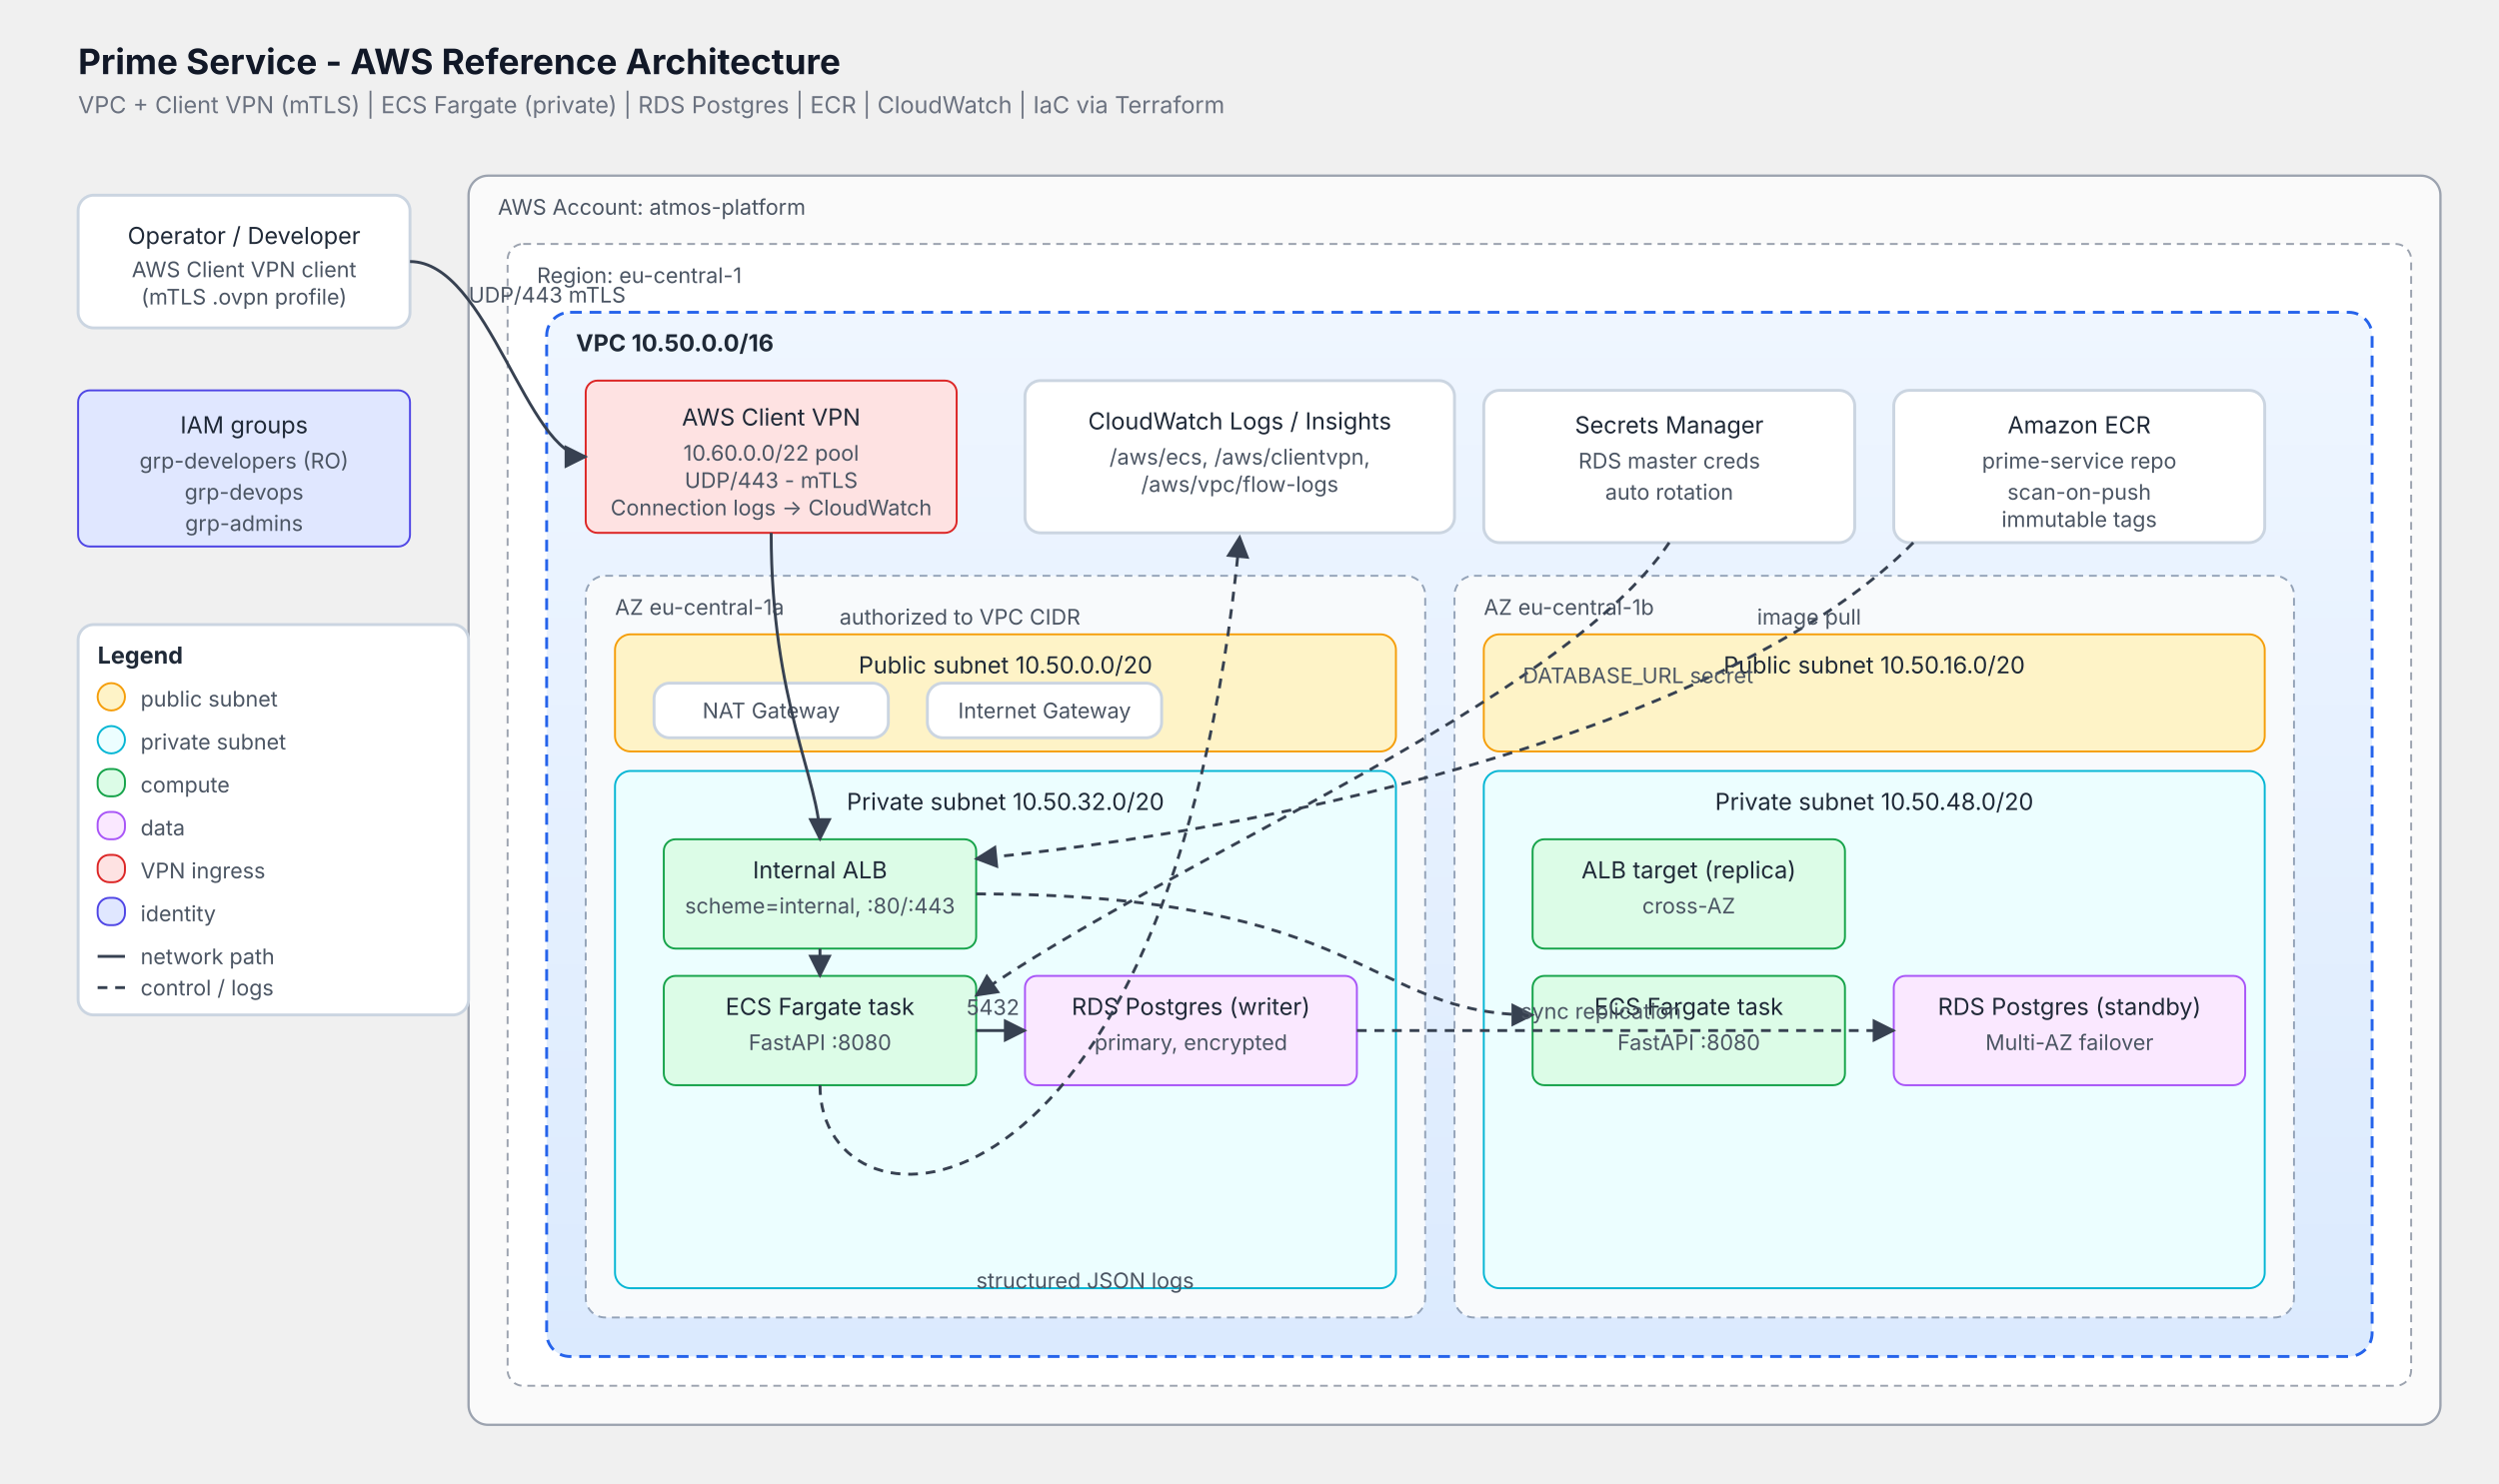
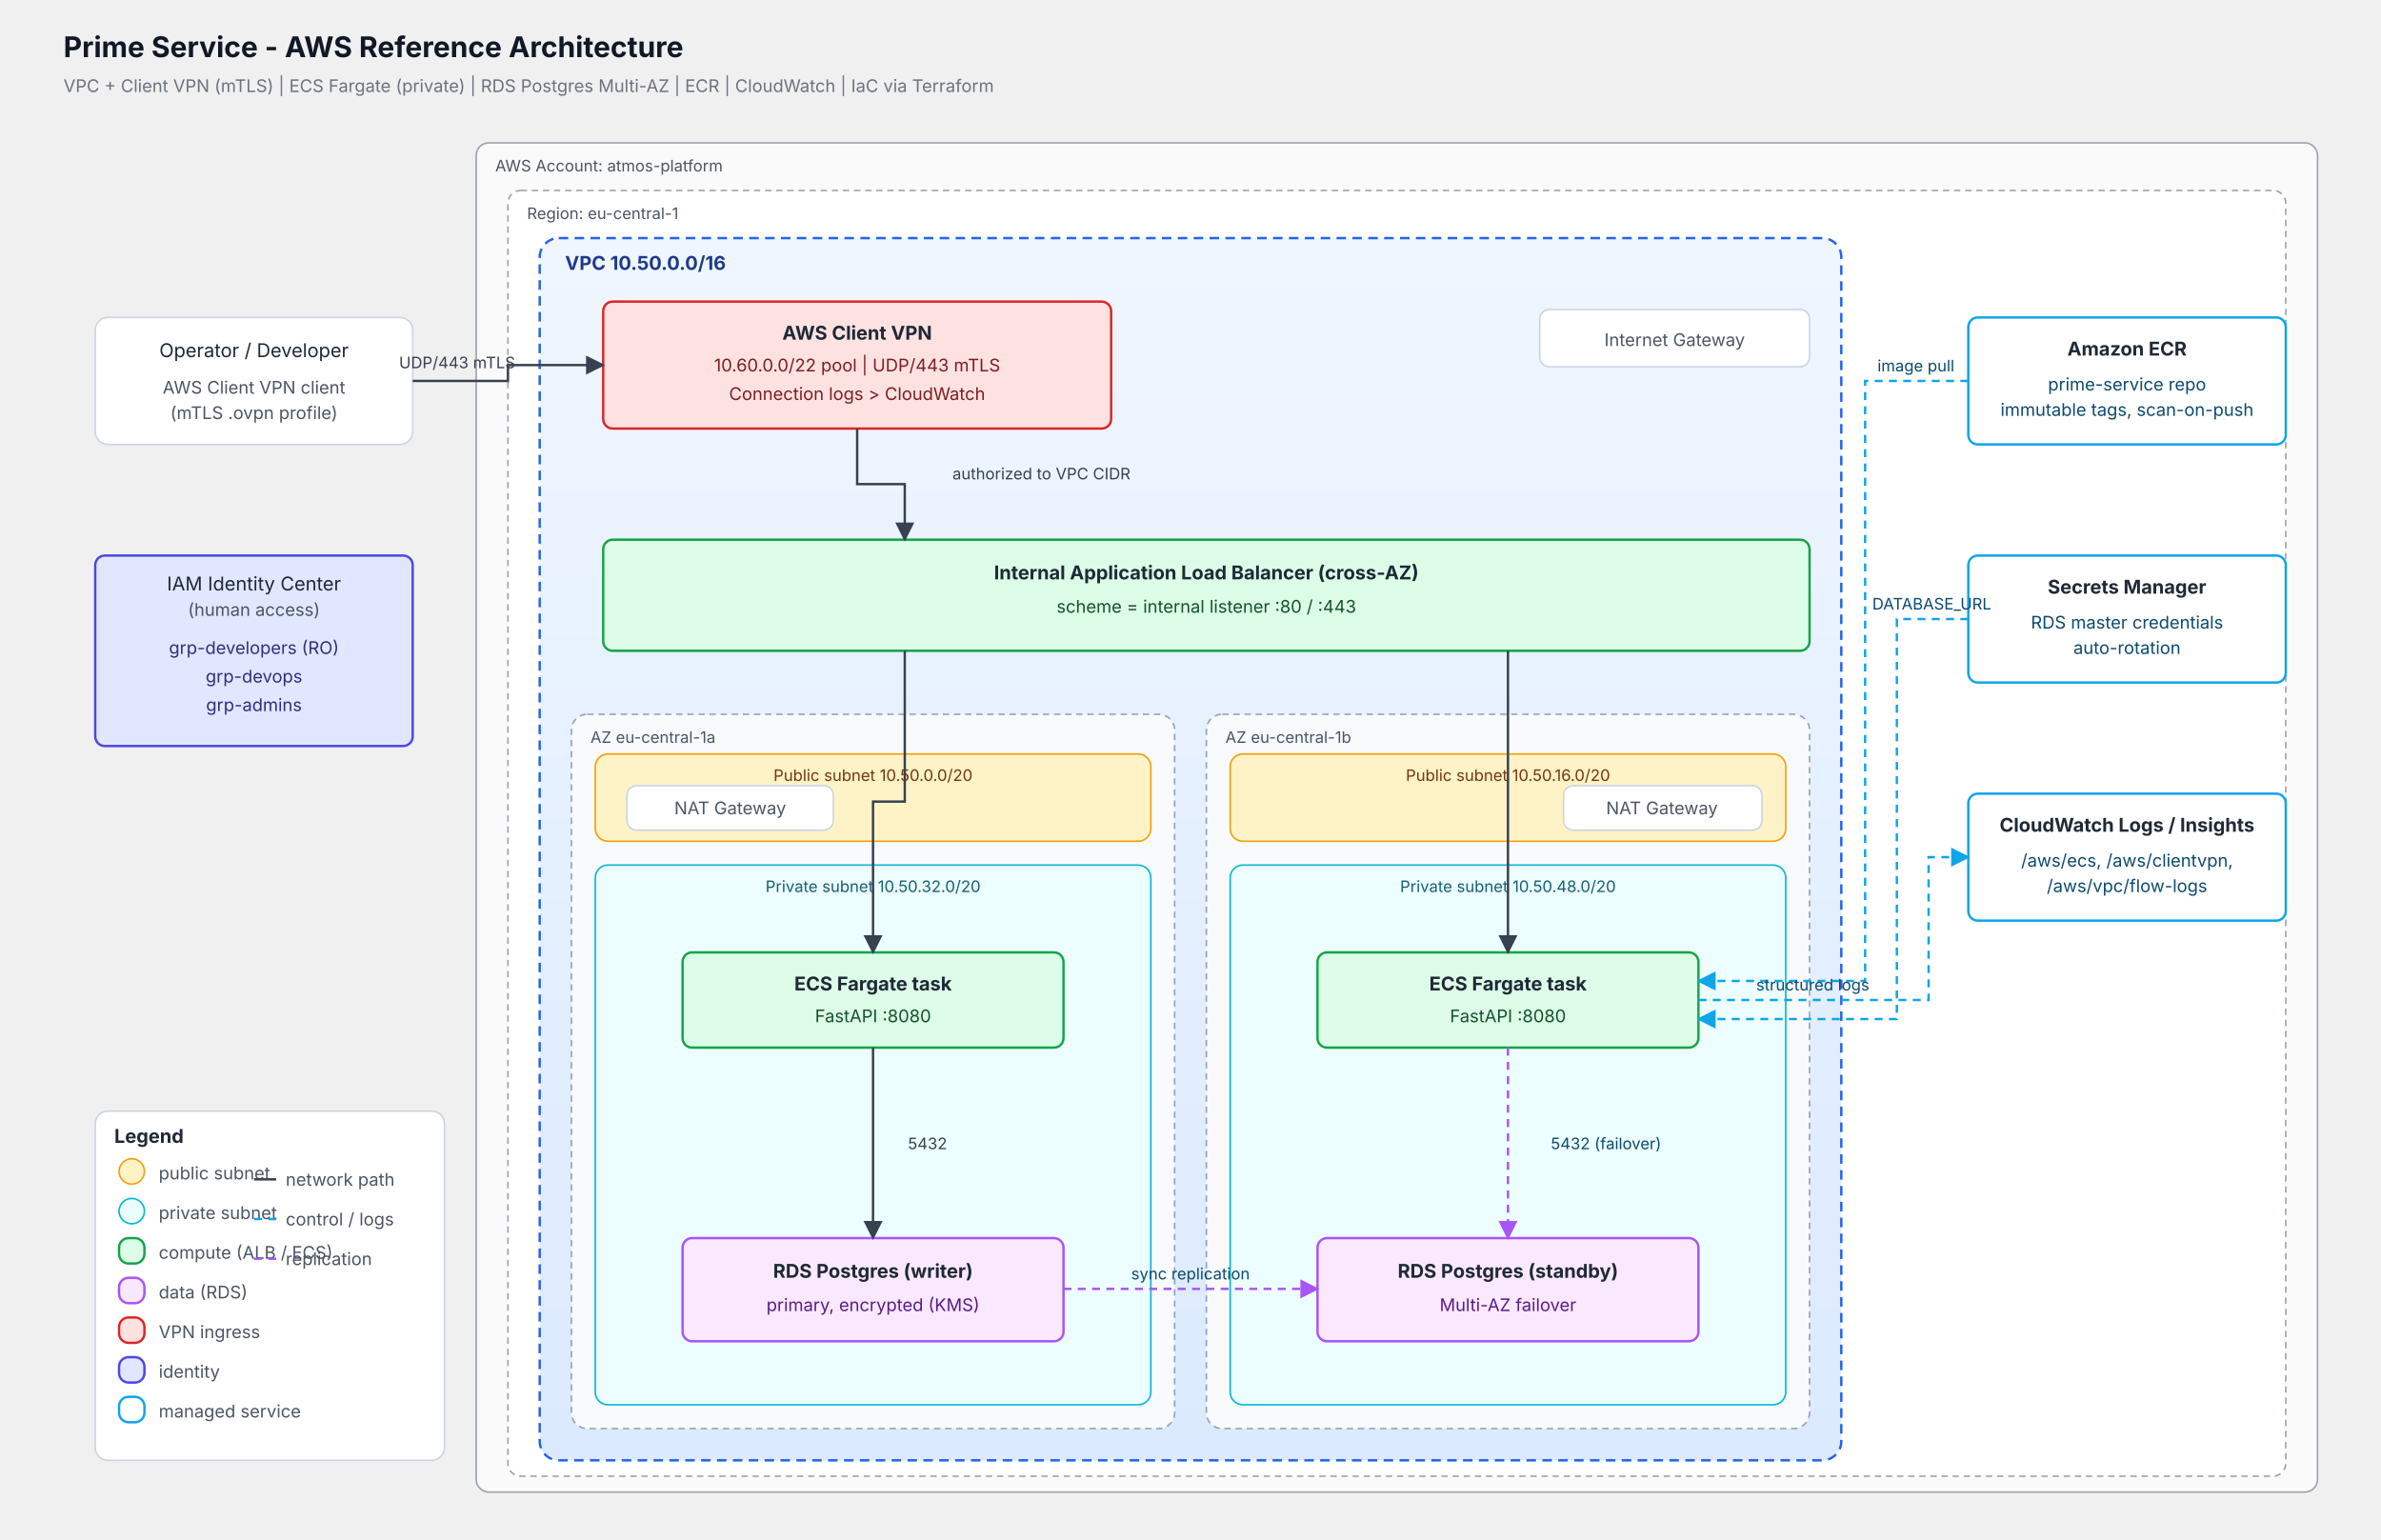
- <svg xmlns="http://www.w3.org/2000/svg" viewBox="0 0 1280 760" font-family="Inter, Arial, sans-serif" font-size="13">
+ <svg xmlns="http://www.w3.org/2000/svg" viewBox="0 0 1500 970" font-family="Inter, Arial, sans-serif" font-size="12">
  <defs>
    <marker id="arr" viewBox="0 0 10 10" refX="9" refY="5" markerWidth="8" markerHeight="8" orient="auto-start-reverse">
      <path d="M0,0 L10,5 L0,10 Z" fill="#374151" />
+     </marker>
+     <marker id="arrAux" viewBox="0 0 10 10" refX="9" refY="5" markerWidth="8" markerHeight="8" orient="auto-start-reverse">
+       <path d="M0,0 L10,5 L0,10 Z" fill="#0ea5e9" />
+     </marker>
+     <marker id="arrData" viewBox="0 0 10 10" refX="9" refY="5" markerWidth="8" markerHeight="8" orient="auto-start-reverse">
+       <path d="M0,0 L10,5 L0,10 Z" fill="#a855f7" />
    </marker>
    <linearGradient id="vpcgrad" x1="0" y1="0" x2="0" y2="1">
      <stop offset="0%" stop-color="#eff6ff" />
      <stop offset="100%" stop-color="#dbeafe" />
    </linearGradient>
    <style>
-       .title { font-size: 18px; font-weight: 700; fill: #111827; }
-       .subtitle { font-size: 12px; fill: #6b7280; }
-       .lbl { font-size: 12px; fill: #1f2937; }
-       .small { font-size: 11px; fill: #4b5563; }
-       .box { fill: #ffffff; stroke: #cbd5e1; stroke-width: 1.5; rx: 8; ry: 8; }
-       .vpc { fill: url(#vpcgrad); stroke: #2563eb; stroke-width: 1.5; stroke-dasharray: 6,4; rx: 12; ry: 12; }
-       .az { fill: #f8fafc; stroke: #94a3b8; stroke-dasharray: 4,3; rx: 10; ry: 10; }
-       .priv { fill: #ecfeff; stroke: #06b6d4; rx: 8; ry: 8; }
-       .pub { fill: #fef3c7; stroke: #f59e0b; rx: 8; ry: 8; }
-       .svc { fill: #dcfce7; stroke: #16a34a; rx: 6; ry: 6; }
-       .db { fill: #fae8ff; stroke: #a855f7; rx: 6; ry: 6; }
-       .vpn { fill: #fee2e2; stroke: #dc2626; rx: 6; ry: 6; }
-       .iam { fill: #e0e7ff; stroke: #4f46e5; rx: 6; ry: 6; }
-       .arr { stroke: #374151; stroke-width: 1.5; fill: none; }
-       .dashed { stroke-dasharray: 5,4; }
+       .title    { font-size: 18px; font-weight: 700; fill: #111827; }
+       .subtitle { font-size: 11px; fill: #6b7280; }
+       .lbl      { font-size: 12px; fill: #1f2937; }
+       .lbl-b    { font-size: 12px; fill: #1f2937; font-weight: 700; }
+       .small    { font-size: 11px; fill: #4b5563; }
+       .container-lbl { font-size: 10px; fill: #4b5563; }
+       .vpc-lbl  { font-size: 12px; fill: #1e3a8a; font-weight: 700; }
+       .az-lbl   { font-size: 10px; fill: #475569; }
+       .pub-lbl  { font-size: 10px; fill: #78350f; }
+       .priv-lbl { font-size: 10px; fill: #155e75; }
+       .vpn-lbl  { font-size: 11px; fill: #7f1d1d; }
+       .svc-lbl  { font-size: 11px; fill: #14532d; }
+       .db-lbl   { font-size: 11px; fill: #581c87; }
+       .iam-lbl  { font-size: 11px; fill: #312e81; }
+       .ms-lbl   { font-size: 11px; fill: #0c4a6e; }
+       .edge-lbl { font-size: 10px; fill: #374151; }
+       .edge-aux { font-size: 10px; fill: #0c4a6e; }
+ 
+       .acct  { fill: #fafafa; stroke: #9ca3af; stroke-width: 1; rx: 8; ry: 8; }
+       .region{ fill: #ffffff; stroke: #9ca3af; stroke-width: 1; stroke-dasharray: 4,3; rx: 8; ry: 8; }
+       .vpc   { fill: url(#vpcgrad); stroke: #2563eb; stroke-width: 1.5; stroke-dasharray: 6,4; rx: 12; ry: 12; }
+       .az    { fill: #f8fafc; stroke: #94a3b8; stroke-width: 1; stroke-dasharray: 4,3; rx: 10; ry: 10; }
+       .pub   { fill: #fef3c7; stroke: #f59e0b; stroke-width: 1; rx: 8; ry: 8; }
+       .priv  { fill: #ecfeff; stroke: #06b6d4; stroke-width: 1; rx: 8; ry: 8; }
+       .svc   { fill: #dcfce7; stroke: #16a34a; stroke-width: 1.5; rx: 6; ry: 6; }
+       .db    { fill: #fae8ff; stroke: #a855f7; stroke-width: 1.5; rx: 6; ry: 6; }
+       .vpn   { fill: #fee2e2; stroke: #dc2626; stroke-width: 1.5; rx: 6; ry: 6; }
+       .iam   { fill: #e0e7ff; stroke: #4f46e5; stroke-width: 1.5; rx: 6; ry: 6; }
+       .ms    { fill: #ffffff; stroke: #0ea5e9; stroke-width: 1.5; rx: 6; ry: 6; }
+       .box   { fill: #ffffff; stroke: #cbd5e1; stroke-width: 1; rx: 8; ry: 8; }
+       .nat   { fill: #ffffff; stroke: #cbd5e1; stroke-width: 1; rx: 6; ry: 6; }
+ 
+       .arr      { stroke: #374151; stroke-width: 1.5; fill: none; }
+       .arr-aux  { stroke: #0ea5e9; stroke-width: 1.5; fill: none; stroke-dasharray: 5,4; }
+       .arr-data { stroke: #a855f7; stroke-width: 1.5; fill: none; stroke-dasharray: 5,4; }
    </style>
  </defs>
-   <text x="40" y="38" class="title">Prime Service - AWS Reference Architecture</text>
-   <text x="40" y="58" class="subtitle">VPC + Client VPN (mTLS) | ECS Fargate (private) | RDS Postgres | ECR | CloudWatch | IaC via Terraform</text>
-   <rect x="40" y="100" width="170" height="68" class="box" />
-   <text x="125" y="125" class="lbl" text-anchor="middle">Operator / Developer</text>
-   <text x="125" y="142" class="small" text-anchor="middle">AWS Client VPN client</text>
-   <text x="125" y="156" class="small" text-anchor="middle">(mTLS .ovpn profile)</text>
-   <rect x="40" y="200" width="170" height="80" class="iam" />
-   <text x="125" y="222" class="lbl" text-anchor="middle">IAM groups</text>
-   <text x="125" y="240" class="small" text-anchor="middle">grp-developers (RO)</text>
-   <text x="125" y="256" class="small" text-anchor="middle">grp-devops</text>
-   <text x="125" y="272" class="small" text-anchor="middle">grp-admins</text>
-   <rect x="240" y="90" width="1010" height="640" fill="#fafafa" stroke="#9ca3af" stroke-width="1.2" rx="10" ry="10" />
-   <text x="255" y="110" class="small">AWS Account: atmos-platform</text>
-   <rect x="260" y="125" width="975" height="585" fill="#ffffff" stroke="#9ca3af" stroke-dasharray="4,3" rx="8" ry="8" />
-   <text x="275" y="145" class="small">Region: eu-central-1</text>
-   <rect x="280" y="160" width="935" height="535" class="vpc" />
-   <text x="295" y="180" class="lbl" font-weight="700">VPC 10.50.0.0/16</text>
-   <rect x="300" y="195" width="190" height="78" class="vpn" />
-   <text x="395" y="218" class="lbl" text-anchor="middle">AWS Client VPN</text>
-   <text x="395" y="236" class="small" text-anchor="middle">10.60.0.0/22 pool</text>
-   <text x="395" y="250" class="small" text-anchor="middle">UDP/443 - mTLS</text>
-   <text x="395" y="264" class="small" text-anchor="middle">Connection logs -&gt; CloudWatch</text>
-   <rect x="300" y="295" width="430" height="380" class="az" />
-   <text x="315" y="315" class="small">AZ eu-central-1a</text>
-   <rect x="315" y="325" width="400" height="60" class="pub" />
-   <text x="515" y="345" class="lbl" text-anchor="middle">Public subnet 10.50.0.0/20</text>
-   <rect x="335" y="350" width="120" height="28" class="box" />
-   <text x="395" y="368" class="small" text-anchor="middle">NAT Gateway</text>
-   <rect x="475" y="350" width="120" height="28" class="box" />
-   <text x="535" y="368" class="small" text-anchor="middle">Internet Gateway</text>
-   <rect x="315" y="395" width="400" height="265" class="priv" />
-   <text x="515" y="415" class="lbl" text-anchor="middle">Private subnet 10.50.32.0/20</text>
-   <rect x="340" y="430" width="160" height="56" class="svc" />
-   <text x="420" y="450" class="lbl" text-anchor="middle">Internal ALB</text>
-   <text x="420" y="468" class="small" text-anchor="middle">scheme=internal, :80/:443</text>
-   <rect x="340" y="500" width="160" height="56" class="svc" />
-   <text x="420" y="520" class="lbl" text-anchor="middle">ECS Fargate task</text>
-   <text x="420" y="538" class="small" text-anchor="middle">FastAPI :8080</text>
-   <rect x="525" y="500" width="170" height="56" class="db" />
-   <text x="610" y="520" class="lbl" text-anchor="middle">RDS Postgres (writer)</text>
-   <text x="610" y="538" class="small" text-anchor="middle">primary, encrypted</text>
-   <rect x="745" y="295" width="430" height="380" class="az" />
-   <text x="760" y="315" class="small">AZ eu-central-1b</text>
-   <rect x="760" y="325" width="400" height="60" class="pub" />
-   <text x="960" y="345" class="lbl" text-anchor="middle">Public subnet 10.50.16.0/20</text>
-   <rect x="760" y="395" width="400" height="265" class="priv" />
-   <text x="960" y="415" class="lbl" text-anchor="middle">Private subnet 10.50.48.0/20</text>
-   <rect x="785" y="430" width="160" height="56" class="svc" />
-   <text x="865" y="450" class="lbl" text-anchor="middle">ALB target (replica)</text>
-   <text x="865" y="468" class="small" text-anchor="middle">cross-AZ</text>
-   <rect x="785" y="500" width="160" height="56" class="svc" />
-   <text x="865" y="520" class="lbl" text-anchor="middle">ECS Fargate task</text>
-   <text x="865" y="538" class="small" text-anchor="middle">FastAPI :8080</text>
-   <rect x="970" y="500" width="180" height="56" class="db" />
-   <text x="1060" y="520" class="lbl" text-anchor="middle">RDS Postgres (standby)</text>
-   <text x="1060" y="538" class="small" text-anchor="middle">Multi-AZ failover</text>
-   <rect x="970" y="200" width="190" height="78" class="box" />
-   <text x="1065" y="222" class="lbl" text-anchor="middle">Amazon ECR</text>
-   <text x="1065" y="240" class="small" text-anchor="middle">prime-service repo</text>
-   <text x="1065" y="256" class="small" text-anchor="middle">scan-on-push</text>
-   <text x="1065" y="270" class="small" text-anchor="middle">immutable tags</text>
-   <rect x="760" y="200" width="190" height="78" class="box" />
-   <text x="855" y="222" class="lbl" text-anchor="middle">Secrets Manager</text>
-   <text x="855" y="240" class="small" text-anchor="middle">RDS master creds</text>
-   <text x="855" y="256" class="small" text-anchor="middle">auto rotation</text>
-   <rect x="525" y="195" width="220" height="78" class="box" />
-   <text x="635" y="220" class="lbl" text-anchor="middle">CloudWatch Logs / Insights</text>
-   <text x="635" y="238" class="small" text-anchor="middle">/aws/ecs, /aws/clientvpn,</text>
-   <text x="635" y="252" class="small" text-anchor="middle">/aws/vpc/flow-logs</text>
-   <path d="M210,134 C 250,134 270,234 300,234" class="arr" marker-end="url(#arr)" />
-   <text x="240" y="155" class="small">UDP/443 mTLS</text>
-   <path d="M395,273 C 395,360 420,400 420,430" class="arr" marker-end="url(#arr)" />
-   <text x="430" y="320" class="small">authorized to VPC CIDR</text>
-   <path d="M420,486 L420,500" class="arr" marker-end="url(#arr)" />
-   <path d="M500,458 C 700,458 700,520 785,520" class="arr dashed" marker-end="url(#arr)" />
-   <path d="M500,528 L525,528" class="arr" marker-end="url(#arr)" />
-   <text x="495" y="520" class="small">5432</text>
-   <path d="M695,528 L970,528" class="arr dashed" marker-end="url(#arr)" />
-   <text x="820" y="522" class="small" text-anchor="middle">sync replication</text>
-   <path d="M980,278 C 900,360 700,420 500,440" class="arr dashed" marker-end="url(#arr)" />
-   <text x="900" y="320" class="small">image pull</text>
-   <path d="M855,278 C 800,360 600,440 500,510" class="arr dashed" marker-end="url(#arr)" />
-   <text x="780" y="350" class="small">DATABASE_URL secret</text>
-   <path d="M420,556 C 420,640 600,640 635,275" class="arr dashed" marker-end="url(#arr)" />
-   <text x="500" y="660" class="small">structured JSON logs</text>
-   <rect x="40" y="320" width="200" height="200" class="box" />
-   <text x="50" y="340" class="lbl" font-weight="700">Legend</text>
-   <rect x="50" y="350" width="14" height="14" class="pub" />
-   <text x="72" y="362" class="small">public subnet</text>
-   <rect x="50" y="372" width="14" height="14" class="priv" />
-   <text x="72" y="384" class="small">private subnet</text>
-   <rect x="50" y="394" width="14" height="14" class="svc" />
-   <text x="72" y="406" class="small">compute</text>
-   <rect x="50" y="416" width="14" height="14" class="db" />
-   <text x="72" y="428" class="small">data</text>
-   <rect x="50" y="438" width="14" height="14" class="vpn" />
-   <text x="72" y="450" class="small">VPN ingress</text>
-   <rect x="50" y="460" width="14" height="14" class="iam" />
-   <text x="72" y="472" class="small">identity</text>
-   <line x1="50" y1="490" x2="64" y2="490" class="arr" />
-   <text x="72" y="494" class="small">network path</text>
-   <line x1="50" y1="506" x2="64" y2="506" class="arr dashed" />
-   <text x="72" y="510" class="small">control / logs</text>
+   <text x="40" y="36" class="title">Prime Service - AWS Reference Architecture</text>
+   <text x="40" y="58" class="subtitle">VPC + Client VPN (mTLS)  |  ECS Fargate (private)  |  RDS Postgres Multi-AZ  |  ECR  |  CloudWatch  |  IaC via Terraform</text>
+   <rect x="300" y="90" width="1160" height="850" class="acct" />
+   <text x="312" y="108" class="container-lbl">AWS Account: atmos-platform</text>
+   <rect x="320" y="120" width="1120" height="810" class="region" />
+   <text x="332" y="138" class="container-lbl">Region: eu-central-1</text>
+   <rect x="340" y="150" width="820" height="770" class="vpc" />
+   <text x="356" y="170" class="vpc-lbl">VPC 10.50.0.0/16</text>
+   <rect x="360" y="450" width="380" height="450" class="az" />
+   <text x="372" y="468" class="az-lbl">AZ eu-central-1a</text>
+   <rect x="760" y="450" width="380" height="450" class="az" />
+   <text x="772" y="468" class="az-lbl">AZ eu-central-1b</text>
+   <rect x="375" y="475" width="350" height="55" class="pub" />
+   <text x="550" y="492" class="pub-lbl" text-anchor="middle">Public subnet 10.50.0.0/20</text>
+   <rect x="775" y="475" width="350" height="55" class="pub" />
+   <text x="950" y="492" class="pub-lbl" text-anchor="middle">Public subnet 10.50.16.0/20</text>
+   <rect x="375" y="545" width="350" height="340" class="priv" />
+   <text x="550" y="562" class="priv-lbl" text-anchor="middle">Private subnet 10.50.32.0/20</text>
+   <rect x="775" y="545" width="350" height="340" class="priv" />
+   <text x="950" y="562" class="priv-lbl" text-anchor="middle">Private subnet 10.50.48.0/20</text>
+   <rect x="60" y="200" width="200" height="80" class="box" />
+   <text x="160" y="225" class="lbl" text-anchor="middle">Operator / Developer</text>
+   <text x="160" y="248" class="small" text-anchor="middle">AWS Client VPN client</text>
+   <text x="160" y="264" class="small" text-anchor="middle">(mTLS .ovpn profile)</text>
+   <rect x="60" y="350" width="200" height="120" class="iam" />
+   <text x="160" y="372" class="lbl" text-anchor="middle">IAM Identity Center</text>
+   <text x="160" y="388" class="small" text-anchor="middle">(human access)</text>
+   <text x="160" y="412" class="iam-lbl" text-anchor="middle">grp-developers (RO)</text>
+   <text x="160" y="430" class="iam-lbl" text-anchor="middle">grp-devops</text>
+   <text x="160" y="448" class="iam-lbl" text-anchor="middle">grp-admins</text>
+   <rect x="380" y="190" width="320" height="80" class="vpn" />
+   <text x="540" y="214" class="lbl-b" text-anchor="middle">AWS Client VPN</text>
+   <text x="540" y="234" class="vpn-lbl" text-anchor="middle">10.60.0.0/22 pool   |   UDP/443 mTLS</text>
+   <text x="540" y="252" class="vpn-lbl" text-anchor="middle">Connection logs &gt; CloudWatch</text>
+   <rect x="970" y="195" width="170" height="36" class="nat" />
+   <text x="1055" y="218" class="small" text-anchor="middle">Internet Gateway</text>
+   <rect x="380" y="340" width="760" height="70" class="svc" />
+   <text x="760" y="365" class="lbl-b" text-anchor="middle">Internal Application Load Balancer (cross-AZ)</text>
+   <text x="760" y="386" class="svc-lbl" text-anchor="middle">scheme = internal     listener :80 / :443</text>
+   <rect x="395" y="495" width="130" height="28" class="nat" />
+   <text x="460" y="513" class="small" text-anchor="middle">NAT Gateway</text>
+   <rect x="985" y="495" width="125" height="28" class="nat" />
+   <text x="1047" y="513" class="small" text-anchor="middle">NAT Gateway</text>
+   <rect x="430" y="600" width="240" height="60" class="svc" />
+   <text x="550" y="624" class="lbl-b" text-anchor="middle">ECS Fargate task</text>
+   <text x="550" y="644" class="svc-lbl" text-anchor="middle">FastAPI :8080</text>
+   <rect x="830" y="600" width="240" height="60" class="svc" />
+   <text x="950" y="624" class="lbl-b" text-anchor="middle">ECS Fargate task</text>
+   <text x="950" y="644" class="svc-lbl" text-anchor="middle">FastAPI :8080</text>
+   <rect x="430" y="780" width="240" height="65" class="db" />
+   <text x="550" y="805" class="lbl-b" text-anchor="middle">RDS Postgres (writer)</text>
+   <text x="550" y="826" class="db-lbl" text-anchor="middle">primary, encrypted (KMS)</text>
+   <rect x="830" y="780" width="240" height="65" class="db" />
+   <text x="950" y="805" class="lbl-b" text-anchor="middle">RDS Postgres (standby)</text>
+   <text x="950" y="826" class="db-lbl" text-anchor="middle">Multi-AZ failover</text>
+   <rect x="1240" y="200" width="200" height="80" class="ms" />
+   <text x="1340" y="224" class="lbl-b" text-anchor="middle">Amazon ECR</text>
+   <text x="1340" y="246" class="ms-lbl" text-anchor="middle">prime-service repo</text>
+   <text x="1340" y="262" class="ms-lbl" text-anchor="middle">immutable tags, scan-on-push</text>
+   <rect x="1240" y="350" width="200" height="80" class="ms" />
+   <text x="1340" y="374" class="lbl-b" text-anchor="middle">Secrets Manager</text>
+   <text x="1340" y="396" class="ms-lbl" text-anchor="middle">RDS master credentials</text>
+   <text x="1340" y="412" class="ms-lbl" text-anchor="middle">auto-rotation</text>
+   <rect x="1240" y="500" width="200" height="80" class="ms" />
+   <text x="1340" y="524" class="lbl-b" text-anchor="middle">CloudWatch Logs / Insights</text>
+   <text x="1340" y="546" class="ms-lbl" text-anchor="middle">/aws/ecs, /aws/clientvpn,</text>
+   <text x="1340" y="562" class="ms-lbl" text-anchor="middle">/aws/vpc/flow-logs</text>
+   <path d="M 260,240 L 320,240 L 320,230 L 380,230" class="arr" marker-end="url(#arr)" />
+   <text x="288" y="232" class="edge-lbl" text-anchor="middle">UDP/443 mTLS</text>
+   <path d="M 540,270 L 540,305 L 570,305 L 570,340" class="arr" marker-end="url(#arr)" />
+   <text x="600" y="302" class="edge-lbl">authorized to VPC CIDR</text>
+   <path d="M 570,410 L 570,505 L 550,505 L 550,600" class="arr" marker-end="url(#arr)" />
+   <path d="M 950,410 L 950,600" class="arr" marker-end="url(#arr)" />
+   <path d="M 550,660 L 550,780" class="arr" marker-end="url(#arr)" />
+   <text x="572" y="724" class="edge-lbl">5432</text>
+   <path d="M 950,660 L 950,780" class="arr-data" marker-end="url(#arrData)" />
+   <text x="977" y="724" class="edge-aux">5432 (failover)</text>
+   <path d="M 670,812 L 830,812" class="arr-data" marker-end="url(#arrData)" />
+   <text x="750" y="806" class="edge-aux" text-anchor="middle">sync replication</text>
+   <path d="M 1240,240 L 1175,240 L 1175,618 L 1070,618" class="arr-aux" marker-end="url(#arrAux)" />
+   <text x="1207" y="234" class="edge-aux" text-anchor="middle">image pull</text>
+   <path d="M 1240,390 L 1195,390 L 1195,642 L 1070,642" class="arr-aux" marker-end="url(#arrAux)" />
+   <text x="1217" y="384" class="edge-aux" text-anchor="middle">DATABASE_URL</text>
+   <path d="M 1070,630 L 1215,630 L 1215,540 L 1240,540" class="arr-aux" marker-end="url(#arrAux)" />
+   <text x="1142" y="624" class="edge-aux" text-anchor="middle">structured logs</text>
+   <rect x="60" y="700" width="220" height="220" class="box" />
+   <text x="72" y="720" class="lbl-b">Legend</text>
+   <rect x="75" y="730" width="16" height="16" class="pub" />
+   <text x="100" y="743" class="small">public subnet</text>
+   <rect x="75" y="755" width="16" height="16" class="priv" />
+   <text x="100" y="768" class="small">private subnet</text>
+   <rect x="75" y="780" width="16" height="16" class="svc" />
+   <text x="100" y="793" class="small">compute (ALB / ECS)</text>
+   <rect x="75" y="805" width="16" height="16" class="db" />
+   <text x="100" y="818" class="small">data (RDS)</text>
+   <rect x="75" y="830" width="16" height="16" class="vpn" />
+   <text x="100" y="843" class="small">VPN ingress</text>
+   <rect x="75" y="855" width="16" height="16" class="iam" />
+   <text x="100" y="868" class="small">identity</text>
+   <rect x="75" y="880" width="16" height="16" class="ms" />
+   <text x="100" y="893" class="small">managed service</text>
+   <line x1="160" y1="743" x2="174" y2="743" class="arr" />
+   <text x="180" y="747" class="small">network path</text>
+   <line x1="160" y1="768" x2="174" y2="768" class="arr-aux" />
+   <text x="180" y="772" class="small">control / logs</text>
+   <line x1="160" y1="793" x2="174" y2="793" class="arr-data" />
+   <text x="180" y="797" class="small">replication</text>
</svg>
